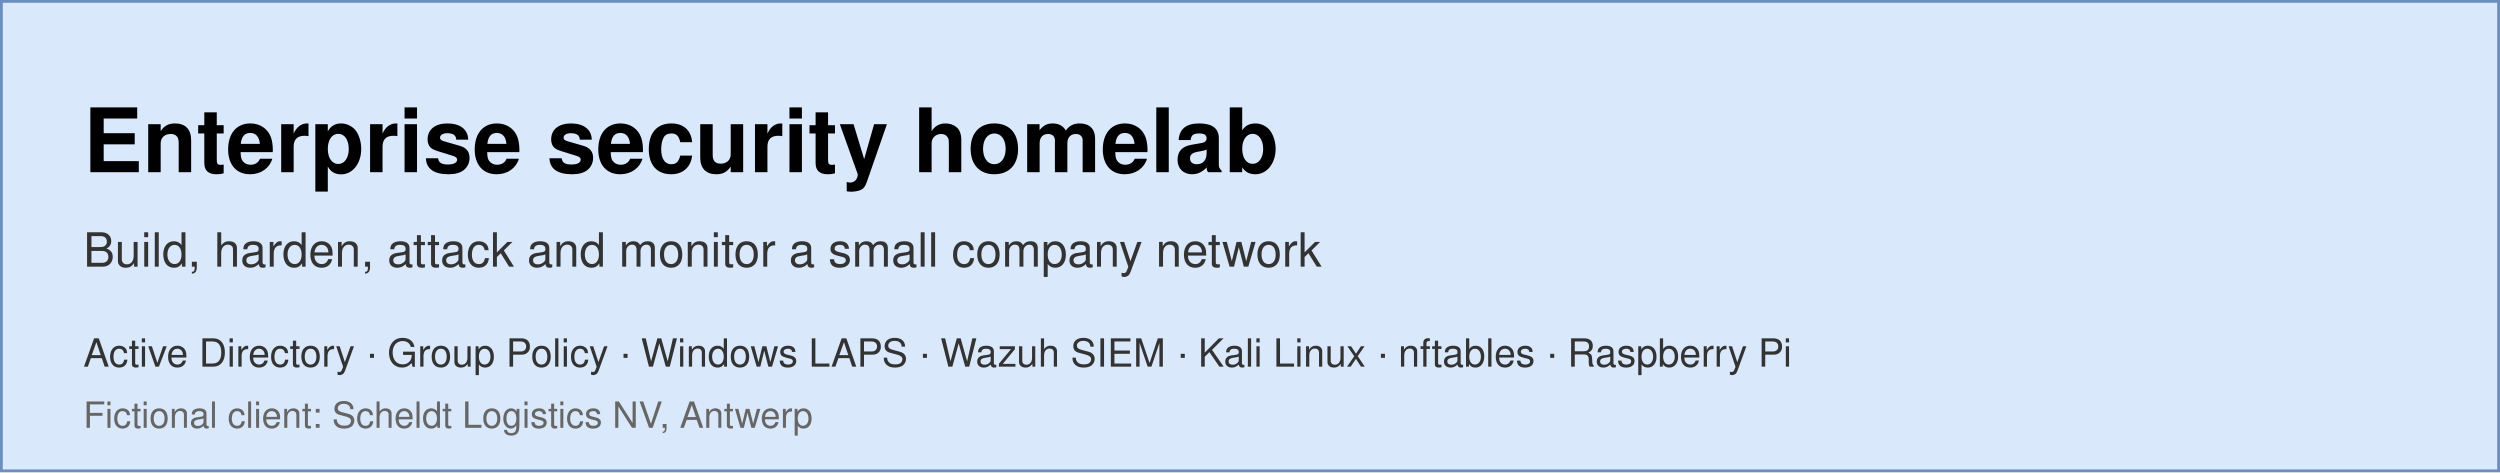
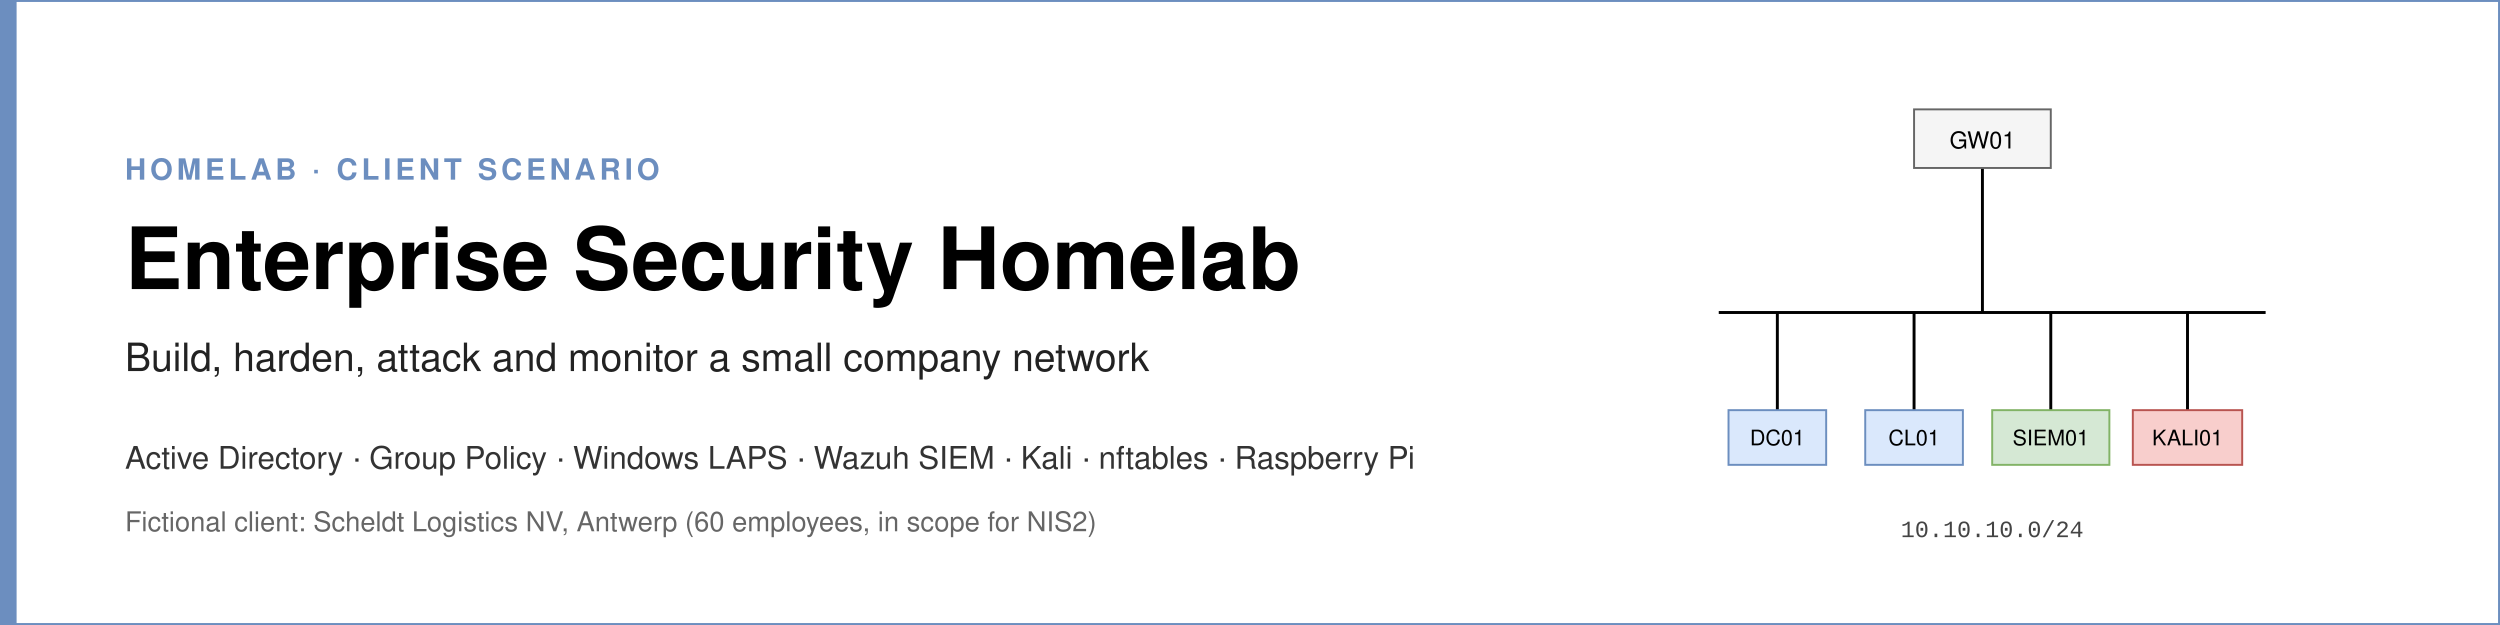
- <svg xmlns="http://www.w3.org/2000/svg" width="900" height="170" viewBox="0 0 900 170" font-family="Helvetica, Arial, sans-serif">
-   <rect x="0.5" y="0.5" width="899" height="169" fill="#dae8fc" stroke="#6c8ebf" />
-   <text x="30" y="62" fill="#000000" font-size="32" font-weight="bold">Enterprise security homelab</text>
-   <text x="30" y="96" fill="#333333" font-size="17">Build, harden, attack and monitor a small company network</text>
-   <text x="30" y="132" fill="#333333" font-size="14">Active Directory · Group Policy · Windows LAPS · Wazuh SIEM · Kali Linux · nftables · Raspberry Pi</text>
-   <text x="30" y="154" fill="#666666" font-size="13">Fictional client: Scheldt Logistics NV, Antwerp</text>
+ <svg xmlns="http://www.w3.org/2000/svg" width="1280" height="320" viewBox="0 0 1280 320" font-family="Helvetica, Arial, sans-serif">
+   <rect x="0.5" y="0.5" width="1279" height="319" fill="#ffffff" stroke="#6c8ebf" />
+   <rect x="0.5" y="0.5" width="8" height="319" fill="#6c8ebf" />
+   <g stroke="#000000" stroke-width="1.5">
+     <line x1="1015" y1="80" x2="1015" y2="160" />
+     <line x1="880" y1="160" x2="1160" y2="160" />
+     <line x1="910" y1="160" x2="910" y2="210" />
+     <line x1="980" y1="160" x2="980" y2="210" />
+     <line x1="1050" y1="160" x2="1050" y2="210" />
+     <line x1="1120" y1="160" x2="1120" y2="210" />
+   </g>
+   <rect x="980" y="56" width="70" height="30" fill="#f5f5f5" stroke="#666666" stroke-width="1" />
+   <text x="1015" y="76" fill="#000000" font-size="12" text-anchor="middle">GW01</text>
+   <g font-size="11" text-anchor="middle" fill="#000000">
+     <rect x="885" y="210" width="50" height="28" fill="#dae8fc" stroke="#6c8ebf" />
+     <text x="910" y="228">DC01</text>
+     <rect x="955" y="210" width="50" height="28" fill="#dae8fc" stroke="#6c8ebf" />
+     <text x="980" y="228">CL01</text>
+     <rect x="1020" y="210" width="60" height="28" fill="#d5e8d4" stroke="#82b366" />
+     <text x="1050" y="228">SIEM01</text>
+     <rect x="1092" y="210" width="56" height="28" fill="#f8cecc" stroke="#b85450" />
+     <text x="1120" y="228">KALI01</text>
+   </g>
+   <text x="1020" y="275" fill="#444444" font-size="12" text-anchor="middle" font-family="'Courier New', monospace">10.10.10.0/24</text>
+   <text x="64" y="92" fill="#6c8ebf" font-size="15" font-weight="bold" letter-spacing="2">HOMELAB · CLIENT SCENARIO</text>
+   <text x="64" y="148" fill="#000000" font-size="44" font-weight="bold">Enterprise Security Homelab</text>
+   <text x="64" y="190" fill="#222222" font-size="20">Build, harden, attack and monitor a small company network</text>
+   <text x="64" y="240" fill="#333333" font-size="16">Active Directory · Group Policy · Windows LAPS · Wazuh SIEM · Kali · nftables · Raspberry Pi</text>
+   <text x="64" y="272" fill="#666666" font-size="14">Fictional client: Scheldt Logistics NV, Antwerp (60 employees, in scope for NIS2)</text>
</svg>
